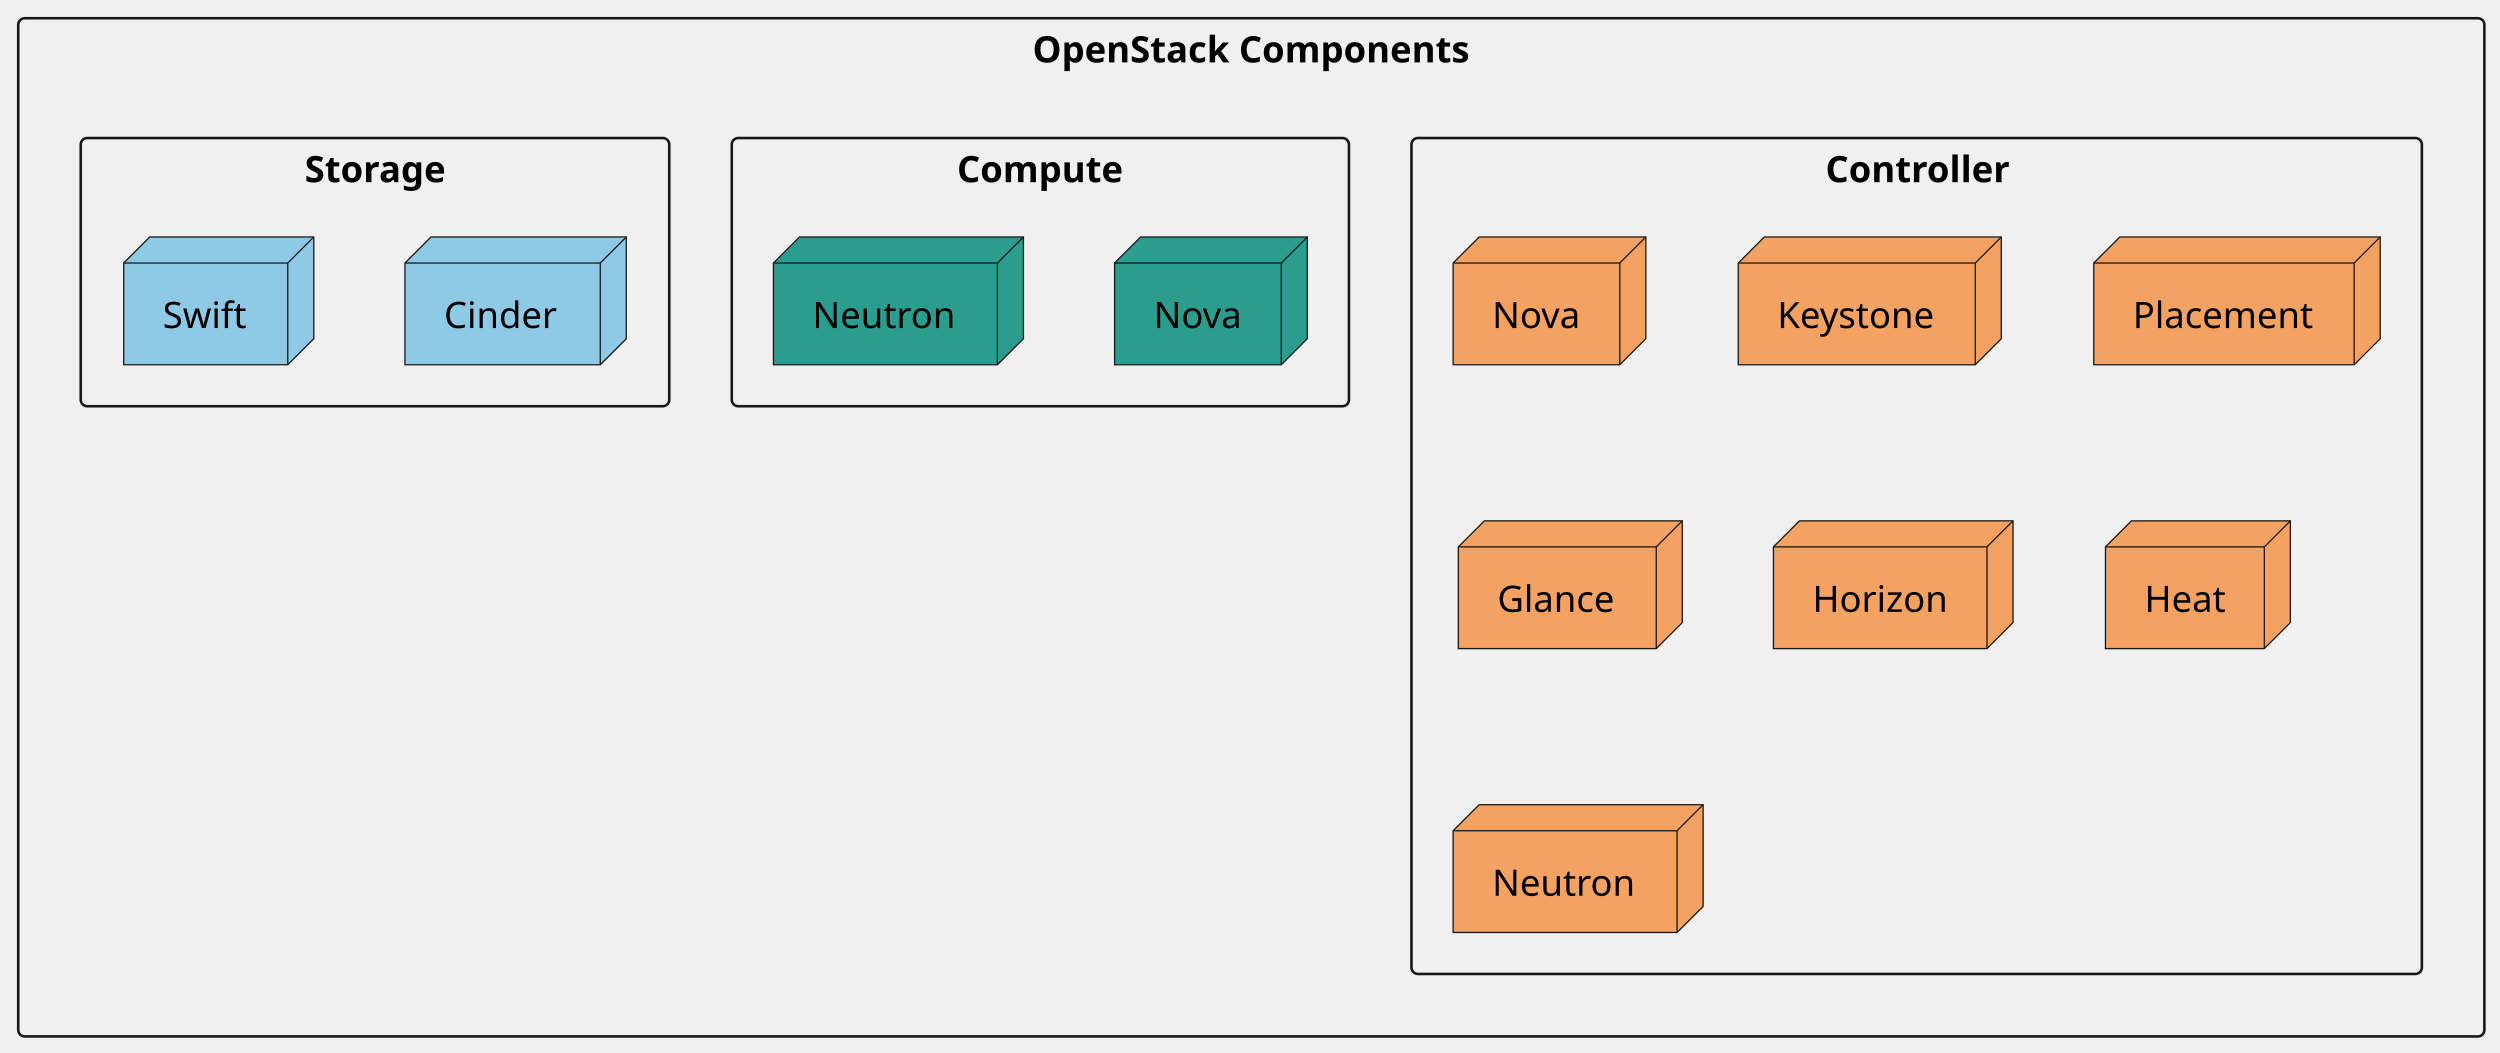
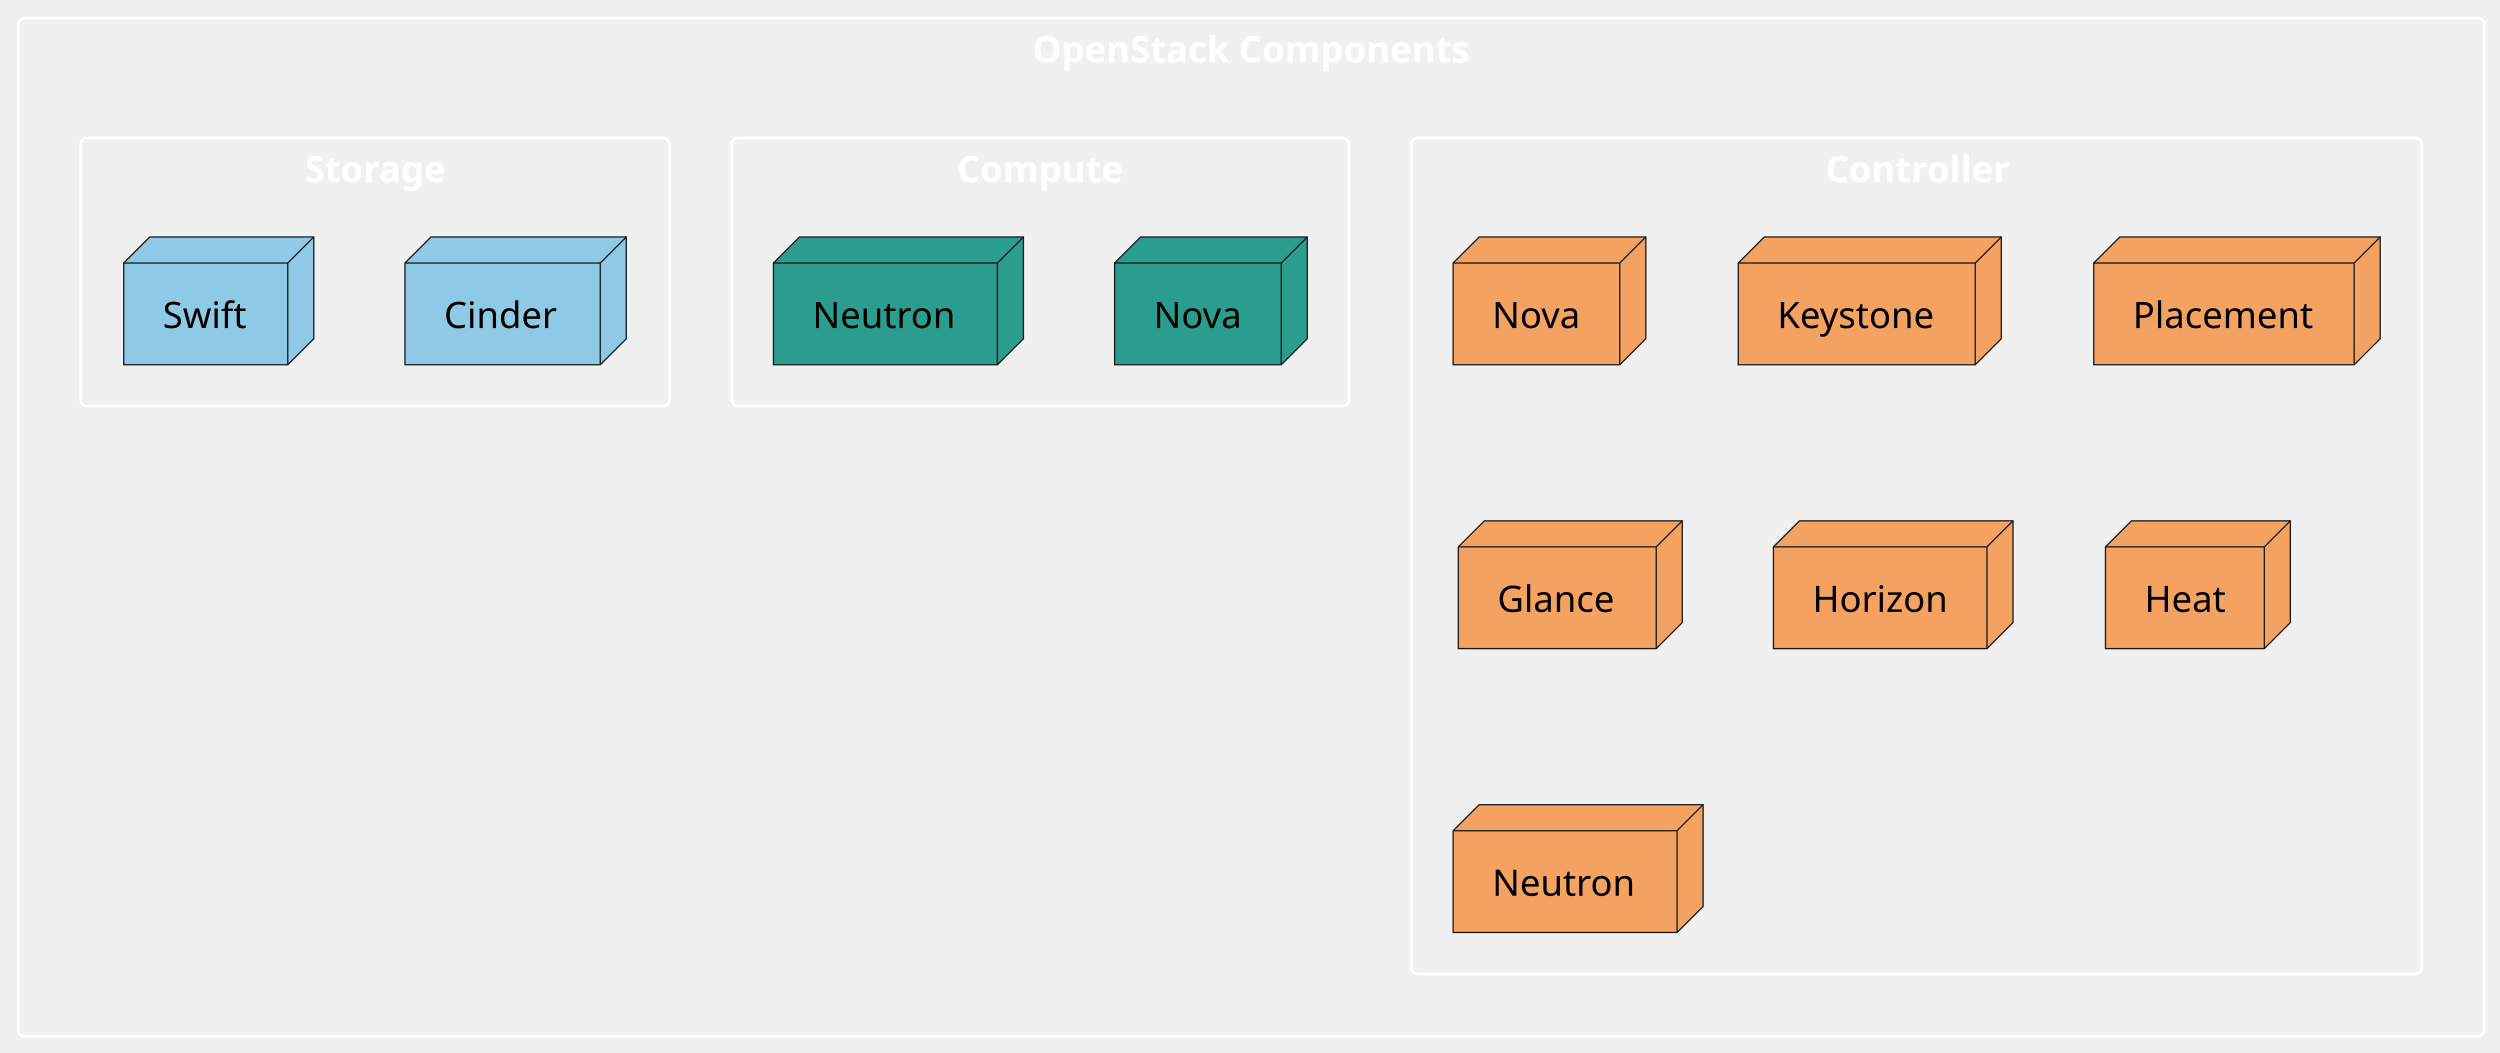
- <svg xmlns="http://www.w3.org/2000/svg" contentStyleType="text/css" height="404px" preserveAspectRatio="none" style="width:960px;height:404px;background:#00000000;" version="1.1" viewBox="0 0 960 404" width="960px" zoomAndPan="magnify">
-   <defs />
-   <g>
+ <svg xmlns="http://www.w3.org/2000/svg" contentStyleType="text/css" height="404px" preserveAspectRatio="none" style="width:960px;height:404px;background:#00000000;" version="1.1" viewBox="0 0 960 404" width="960px" zoomAndPan="magnify" id="svg1060">
+   <defs id="defs915" />
+   <g id="g1058">
    <g id="cluster_OpenStack Components">
-       <rect fill="none" height="391" rx="2.5" ry="2.5" style="stroke:#181818;stroke-width:1.0;" width="947" x="7" y="7" />
-       <text fill="#000000" font-family="sans-serif" font-size="14" font-weight="bold" lengthAdjust="spacing" textLength="168" x="396.5" y="23.966">OpenStack Components</text>
+       <rect fill="none" height="391" rx="2.5" ry="2.5" style="stroke:#ffffff;stroke-width:1;stroke-opacity:1" width="947" x="7" y="7" id="rect917" />
+       <text fill="#000000" font-family="sans-serif" font-size="14" font-weight="bold" lengthAdjust="spacing" textLength="168" x="396.5" y="23.966" id="text919" style="fill:#ffffff;fill-opacity:1">OpenStack Components</text>
    </g>
    <g id="cluster_Controller">
-       <rect fill="none" height="321" rx="2.5" ry="2.5" style="stroke:#181818;stroke-width:1.0;" width="388" x="542" y="53" />
-       <text fill="#000000" font-family="sans-serif" font-size="14" font-weight="bold" lengthAdjust="spacing" textLength="70" x="701" y="69.966">Controller</text>
+       <rect fill="none" height="321" rx="2.5" ry="2.5" style="stroke:#ffffff;stroke-width:1;stroke-opacity:1" width="388" x="542" y="53" id="rect922" />
+       <text fill="#000000" font-family="sans-serif" font-size="14" font-weight="bold" lengthAdjust="spacing" textLength="70" x="701" y="69.966" id="text924" style="fill:#ffffff;fill-opacity:1">Controller</text>
    </g>
    <g id="cluster_Compute">
-       <rect fill="none" height="103" rx="2.5" ry="2.5" style="stroke:#181818;stroke-width:1.0;" width="237" x="281" y="53" />
-       <text fill="#000000" font-family="sans-serif" font-size="14" font-weight="bold" lengthAdjust="spacing" textLength="64" x="367.5" y="69.966">Compute</text>
+       <rect fill="none" height="103" rx="2.5" ry="2.5" style="stroke:#ffffff;stroke-width:1;stroke-opacity:1" width="237" x="281" y="53" id="rect927" />
+       <text fill="#000000" font-family="sans-serif" font-size="14px" font-weight="bold" lengthAdjust="spacing" textLength="64" x="367.5" y="69.966" id="text929">
+         <tspan style="fill:#ffffff;fill-opacity:1;stroke:none;stroke-opacity:1" id="tspan1945">Compute</tspan>
+       </text>
    </g>
    <g id="cluster_Storage">
-       <rect fill="none" height="103" rx="2.5" ry="2.5" style="stroke:#181818;stroke-width:1.0;" width="226" x="31" y="53" />
-       <text fill="#000000" font-family="sans-serif" font-size="14" font-weight="bold" lengthAdjust="spacing" textLength="54" x="117" y="69.966">Storage</text>
+       <rect fill="none" height="103" rx="2.5" ry="2.5" style="stroke:#ffffff;stroke-width:1;stroke-opacity:1" width="226" x="31" y="53" id="rect932" />
+       <text fill="#000000" font-family="sans-serif" font-size="14" font-weight="bold" lengthAdjust="spacing" textLength="54" x="117" y="69.966" id="text934" style="fill:#ffffff;fill-opacity:1">Storage</text>
    </g>
    <g id="elem_NO1">
-       <polygon fill="#F4A261" points="558,101,568,91,632,91,632,130.068,622,140.068,558,140.068,558,101" style="stroke:#181818;stroke-width:0.5;" />
-       <line style="stroke:#181818;stroke-width:0.5;" x1="622" x2="632" y1="101" y2="91" />
-       <line style="stroke:#181818;stroke-width:0.5;" x1="558" x2="622" y1="101" y2="101" />
-       <line style="stroke:#181818;stroke-width:0.5;" x1="622" x2="622" y1="101" y2="140.068" />
-       <text fill="#000000" font-family="sans-serif" font-size="14" lengthAdjust="spacing" textLength="34" x="573" y="125.966">Nova</text>
+       <polygon fill="#F4A261" points="558,101,568,91,632,91,632,130.068,622,140.068,558,140.068,558,101" style="stroke:#181818;stroke-width:0.5;" id="polygon937" />
+       <line style="stroke:#181818;stroke-width:0.5;" x1="622" x2="632" y1="101" y2="91" id="line939" />
+       <line style="stroke:#181818;stroke-width:0.5;" x1="558" x2="622" y1="101" y2="101" id="line941" />
+       <line style="stroke:#181818;stroke-width:0.5;" x1="622" x2="622" y1="101" y2="140.068" id="line943" />
+       <text fill="#000000" font-family="sans-serif" font-size="14" lengthAdjust="spacing" textLength="34" x="573" y="125.966" id="text945">Nova</text>
    </g>
    <g id="elem_Keystone">
-       <polygon fill="#F4A261" points="667.5,101,677.5,91,768.5,91,768.5,130.068,758.5,140.068,667.5,140.068,667.5,101" style="stroke:#181818;stroke-width:0.5;" />
-       <line style="stroke:#181818;stroke-width:0.5;" x1="758.5" x2="768.5" y1="101" y2="91" />
-       <line style="stroke:#181818;stroke-width:0.5;" x1="667.5" x2="758.5" y1="101" y2="101" />
-       <line style="stroke:#181818;stroke-width:0.5;" x1="758.5" x2="758.5" y1="101" y2="140.068" />
-       <text fill="#000000" font-family="sans-serif" font-size="14" lengthAdjust="spacing" textLength="61" x="682.5" y="125.966">Keystone</text>
+       <polygon fill="#F4A261" points="667.5,101,677.5,91,768.5,91,768.5,130.068,758.5,140.068,667.5,140.068,667.5,101" style="stroke:#181818;stroke-width:0.5;" id="polygon948" />
+       <line style="stroke:#181818;stroke-width:0.5;" x1="758.5" x2="768.5" y1="101" y2="91" id="line950" />
+       <line style="stroke:#181818;stroke-width:0.5;" x1="667.5" x2="758.5" y1="101" y2="101" id="line952" />
+       <line style="stroke:#181818;stroke-width:0.5;" x1="758.5" x2="758.5" y1="101" y2="140.068" id="line954" />
+       <text fill="#000000" font-family="sans-serif" font-size="14" lengthAdjust="spacing" textLength="61" x="682.5" y="125.966" id="text956">Keystone</text>
    </g>
    <g id="elem_Placement">
-       <polygon fill="#F4A261" points="804,101,814,91,914,91,914,130.068,904,140.068,804,140.068,804,101" style="stroke:#181818;stroke-width:0.5;" />
-       <line style="stroke:#181818;stroke-width:0.5;" x1="904" x2="914" y1="101" y2="91" />
-       <line style="stroke:#181818;stroke-width:0.5;" x1="804" x2="904" y1="101" y2="101" />
-       <line style="stroke:#181818;stroke-width:0.5;" x1="904" x2="904" y1="101" y2="140.068" />
-       <text fill="#000000" font-family="sans-serif" font-size="14" lengthAdjust="spacing" textLength="70" x="819" y="125.966">Placement</text>
+       <polygon fill="#F4A261" points="804,101,814,91,914,91,914,130.068,904,140.068,804,140.068,804,101" style="stroke:#181818;stroke-width:0.5;" id="polygon959" />
+       <line style="stroke:#181818;stroke-width:0.5;" x1="904" x2="914" y1="101" y2="91" id="line961" />
+       <line style="stroke:#181818;stroke-width:0.5;" x1="804" x2="904" y1="101" y2="101" id="line963" />
+       <line style="stroke:#181818;stroke-width:0.5;" x1="904" x2="904" y1="101" y2="140.068" id="line965" />
+       <text fill="#000000" font-family="sans-serif" font-size="14" lengthAdjust="spacing" textLength="70" x="819" y="125.966" id="text967">Placement</text>
    </g>
    <g id="elem_Glance">
-       <polygon fill="#F4A261" points="560,210,570,200,646,200,646,239.068,636,249.068,560,249.068,560,210" style="stroke:#181818;stroke-width:0.5;" />
-       <line style="stroke:#181818;stroke-width:0.5;" x1="636" x2="646" y1="210" y2="200" />
-       <line style="stroke:#181818;stroke-width:0.5;" x1="560" x2="636" y1="210" y2="210" />
-       <line style="stroke:#181818;stroke-width:0.5;" x1="636" x2="636" y1="210" y2="249.068" />
-       <text fill="#000000" font-family="sans-serif" font-size="14" lengthAdjust="spacing" textLength="46" x="575" y="234.966">Glance</text>
+       <polygon fill="#F4A261" points="560,210,570,200,646,200,646,239.068,636,249.068,560,249.068,560,210" style="stroke:#181818;stroke-width:0.5;" id="polygon970" />
+       <line style="stroke:#181818;stroke-width:0.5;" x1="636" x2="646" y1="210" y2="200" id="line972" />
+       <line style="stroke:#181818;stroke-width:0.5;" x1="560" x2="636" y1="210" y2="210" id="line974" />
+       <line style="stroke:#181818;stroke-width:0.5;" x1="636" x2="636" y1="210" y2="249.068" id="line976" />
+       <text fill="#000000" font-family="sans-serif" font-size="14" lengthAdjust="spacing" textLength="46" x="575" y="234.966" id="text978">Glance</text>
    </g>
    <g id="elem_Horizon">
-       <polygon fill="#F4A261" points="681,210,691,200,773,200,773,239.068,763,249.068,681,249.068,681,210" style="stroke:#181818;stroke-width:0.5;" />
-       <line style="stroke:#181818;stroke-width:0.5;" x1="763" x2="773" y1="210" y2="200" />
-       <line style="stroke:#181818;stroke-width:0.5;" x1="681" x2="763" y1="210" y2="210" />
-       <line style="stroke:#181818;stroke-width:0.5;" x1="763" x2="763" y1="210" y2="249.068" />
-       <text fill="#000000" font-family="sans-serif" font-size="14" lengthAdjust="spacing" textLength="52" x="696" y="234.966">Horizon</text>
+       <polygon fill="#F4A261" points="681,210,691,200,773,200,773,239.068,763,249.068,681,249.068,681,210" style="stroke:#181818;stroke-width:0.5;" id="polygon981" />
+       <line style="stroke:#181818;stroke-width:0.5;" x1="763" x2="773" y1="210" y2="200" id="line983" />
+       <line style="stroke:#181818;stroke-width:0.5;" x1="681" x2="763" y1="210" y2="210" id="line985" />
+       <line style="stroke:#181818;stroke-width:0.5;" x1="763" x2="763" y1="210" y2="249.068" id="line987" />
+       <text fill="#000000" font-family="sans-serif" font-size="14" lengthAdjust="spacing" textLength="52" x="696" y="234.966" id="text989">Horizon</text>
    </g>
    <g id="elem_Heat">
-       <polygon fill="#F4A261" points="808.5,210,818.5,200,879.5,200,879.5,239.068,869.5,249.068,808.5,249.068,808.5,210" style="stroke:#181818;stroke-width:0.5;" />
-       <line style="stroke:#181818;stroke-width:0.5;" x1="869.5" x2="879.5" y1="210" y2="200" />
-       <line style="stroke:#181818;stroke-width:0.5;" x1="808.5" x2="869.5" y1="210" y2="210" />
-       <line style="stroke:#181818;stroke-width:0.5;" x1="869.5" x2="869.5" y1="210" y2="249.068" />
-       <text fill="#000000" font-family="sans-serif" font-size="14" lengthAdjust="spacing" textLength="31" x="823.5" y="234.966">Heat</text>
+       <polygon fill="#F4A261" points="808.5,210,818.5,200,879.5,200,879.5,239.068,869.5,249.068,808.5,249.068,808.5,210" style="stroke:#181818;stroke-width:0.5;" id="polygon992" />
+       <line style="stroke:#181818;stroke-width:0.5;" x1="869.5" x2="879.5" y1="210" y2="200" id="line994" />
+       <line style="stroke:#181818;stroke-width:0.5;" x1="808.5" x2="869.5" y1="210" y2="210" id="line996" />
+       <line style="stroke:#181818;stroke-width:0.5;" x1="869.5" x2="869.5" y1="210" y2="249.068" id="line998" />
+       <text fill="#000000" font-family="sans-serif" font-size="14" lengthAdjust="spacing" textLength="31" x="823.5" y="234.966" id="text1000">Heat</text>
    </g>
    <g id="elem_NE1">
-       <polygon fill="#F4A261" points="558,319,568,309,654,309,654,348.068,644,358.068,558,358.068,558,319" style="stroke:#181818;stroke-width:0.5;" />
-       <line style="stroke:#181818;stroke-width:0.5;" x1="644" x2="654" y1="319" y2="309" />
-       <line style="stroke:#181818;stroke-width:0.5;" x1="558" x2="644" y1="319" y2="319" />
-       <line style="stroke:#181818;stroke-width:0.5;" x1="644" x2="644" y1="319" y2="358.068" />
-       <text fill="#000000" font-family="sans-serif" font-size="14" lengthAdjust="spacing" textLength="56" x="573" y="343.966">Neutron</text>
+       <polygon fill="#F4A261" points="558,319,568,309,654,309,654,348.068,644,358.068,558,358.068,558,319" style="stroke:#181818;stroke-width:0.5;" id="polygon1003" />
+       <line style="stroke:#181818;stroke-width:0.5;" x1="644" x2="654" y1="319" y2="309" id="line1005" />
+       <line style="stroke:#181818;stroke-width:0.5;" x1="558" x2="644" y1="319" y2="319" id="line1007" />
+       <line style="stroke:#181818;stroke-width:0.5;" x1="644" x2="644" y1="319" y2="358.068" id="line1009" />
+       <text fill="#000000" font-family="sans-serif" font-size="14" lengthAdjust="spacing" textLength="56" x="573" y="343.966" id="text1011">Neutron</text>
    </g>
    <g id="elem_NO2">
-       <polygon fill="#2A9D8F" points="428,101,438,91,502,91,502,130.068,492,140.068,428,140.068,428,101" style="stroke:#181818;stroke-width:0.5;" />
-       <line style="stroke:#181818;stroke-width:0.5;" x1="492" x2="502" y1="101" y2="91" />
-       <line style="stroke:#181818;stroke-width:0.5;" x1="428" x2="492" y1="101" y2="101" />
-       <line style="stroke:#181818;stroke-width:0.5;" x1="492" x2="492" y1="101" y2="140.068" />
-       <text fill="#000000" font-family="sans-serif" font-size="14" lengthAdjust="spacing" textLength="34" x="443" y="125.966">Nova</text>
+       <polygon fill="#2A9D8F" points="428,101,438,91,502,91,502,130.068,492,140.068,428,140.068,428,101" style="stroke:#181818;stroke-width:0.5;" id="polygon1014" />
+       <line style="stroke:#181818;stroke-width:0.5;" x1="492" x2="502" y1="101" y2="91" id="line1016" />
+       <line style="stroke:#181818;stroke-width:0.5;" x1="428" x2="492" y1="101" y2="101" id="line1018" />
+       <line style="stroke:#181818;stroke-width:0.5;" x1="492" x2="492" y1="101" y2="140.068" id="line1020" />
+       <text fill="#000000" font-family="sans-serif" font-size="14" lengthAdjust="spacing" textLength="34" x="443" y="125.966" id="text1022">Nova</text>
    </g>
    <g id="elem_NE2">
-       <polygon fill="#2A9D8F" points="297,101,307,91,393,91,393,130.068,383,140.068,297,140.068,297,101" style="stroke:#181818;stroke-width:0.5;" />
-       <line style="stroke:#181818;stroke-width:0.5;" x1="383" x2="393" y1="101" y2="91" />
-       <line style="stroke:#181818;stroke-width:0.5;" x1="297" x2="383" y1="101" y2="101" />
-       <line style="stroke:#181818;stroke-width:0.5;" x1="383" x2="383" y1="101" y2="140.068" />
-       <text fill="#000000" font-family="sans-serif" font-size="14" lengthAdjust="spacing" textLength="56" x="312" y="125.966">Neutron</text>
+       <polygon fill="#2A9D8F" points="297,101,307,91,393,91,393,130.068,383,140.068,297,140.068,297,101" style="stroke:#181818;stroke-width:0.5;" id="polygon1025" />
+       <line style="stroke:#181818;stroke-width:0.5;" x1="383" x2="393" y1="101" y2="91" id="line1027" />
+       <line style="stroke:#181818;stroke-width:0.5;" x1="297" x2="383" y1="101" y2="101" id="line1029" />
+       <line style="stroke:#181818;stroke-width:0.5;" x1="383" x2="383" y1="101" y2="140.068" id="line1031" />
+       <text fill="#000000" font-family="sans-serif" font-size="14" lengthAdjust="spacing" textLength="56" x="312" y="125.966" id="text1033">Neutron</text>
    </g>
    <g id="elem_Cinder">
-       <polygon fill="#8ECAE6" points="155.5,101,165.5,91,240.5,91,240.5,130.068,230.5,140.068,155.5,140.068,155.5,101" style="stroke:#181818;stroke-width:0.5;" />
-       <line style="stroke:#181818;stroke-width:0.5;" x1="230.5" x2="240.5" y1="101" y2="91" />
-       <line style="stroke:#181818;stroke-width:0.5;" x1="155.5" x2="230.5" y1="101" y2="101" />
-       <line style="stroke:#181818;stroke-width:0.5;" x1="230.5" x2="230.5" y1="101" y2="140.068" />
-       <text fill="#000000" font-family="sans-serif" font-size="14" lengthAdjust="spacing" textLength="45" x="170.5" y="125.966">Cinder</text>
+       <polygon fill="#8ECAE6" points="155.5,101,165.5,91,240.5,91,240.5,130.068,230.5,140.068,155.5,140.068,155.5,101" style="stroke:#181818;stroke-width:0.5;" id="polygon1036" />
+       <line style="stroke:#181818;stroke-width:0.5;" x1="230.5" x2="240.5" y1="101" y2="91" id="line1038" />
+       <line style="stroke:#181818;stroke-width:0.5;" x1="155.5" x2="230.5" y1="101" y2="101" id="line1040" />
+       <line style="stroke:#181818;stroke-width:0.5;" x1="230.5" x2="230.5" y1="101" y2="140.068" id="line1042" />
+       <text fill="#000000" font-family="sans-serif" font-size="14" lengthAdjust="spacing" textLength="45" x="170.5" y="125.966" id="text1044">Cinder</text>
    </g>
    <g id="elem_Swift">
-       <polygon fill="#8ECAE6" points="47.5,101,57.5,91,120.5,91,120.5,130.068,110.5,140.068,47.5,140.068,47.5,101" style="stroke:#181818;stroke-width:0.5;" />
-       <line style="stroke:#181818;stroke-width:0.5;" x1="110.5" x2="120.5" y1="101" y2="91" />
-       <line style="stroke:#181818;stroke-width:0.5;" x1="47.5" x2="110.5" y1="101" y2="101" />
-       <line style="stroke:#181818;stroke-width:0.5;" x1="110.5" x2="110.5" y1="101" y2="140.068" />
-       <text fill="#000000" font-family="sans-serif" font-size="14" lengthAdjust="spacing" textLength="33" x="62.5" y="125.966">Swift</text>
+       <polygon fill="#8ECAE6" points="47.5,101,57.5,91,120.5,91,120.5,130.068,110.5,140.068,47.5,140.068,47.5,101" style="stroke:#181818;stroke-width:0.5;" id="polygon1047" />
+       <line style="stroke:#181818;stroke-width:0.5;" x1="110.5" x2="120.5" y1="101" y2="91" id="line1049" />
+       <line style="stroke:#181818;stroke-width:0.5;" x1="47.5" x2="110.5" y1="101" y2="101" id="line1051" />
+       <line style="stroke:#181818;stroke-width:0.5;" x1="110.5" x2="110.5" y1="101" y2="140.068" id="line1053" />
+       <text fill="#000000" font-family="sans-serif" font-size="14" lengthAdjust="spacing" textLength="33" x="62.5" y="125.966" id="text1055">Swift</text>
    </g>
  </g>
</svg>
